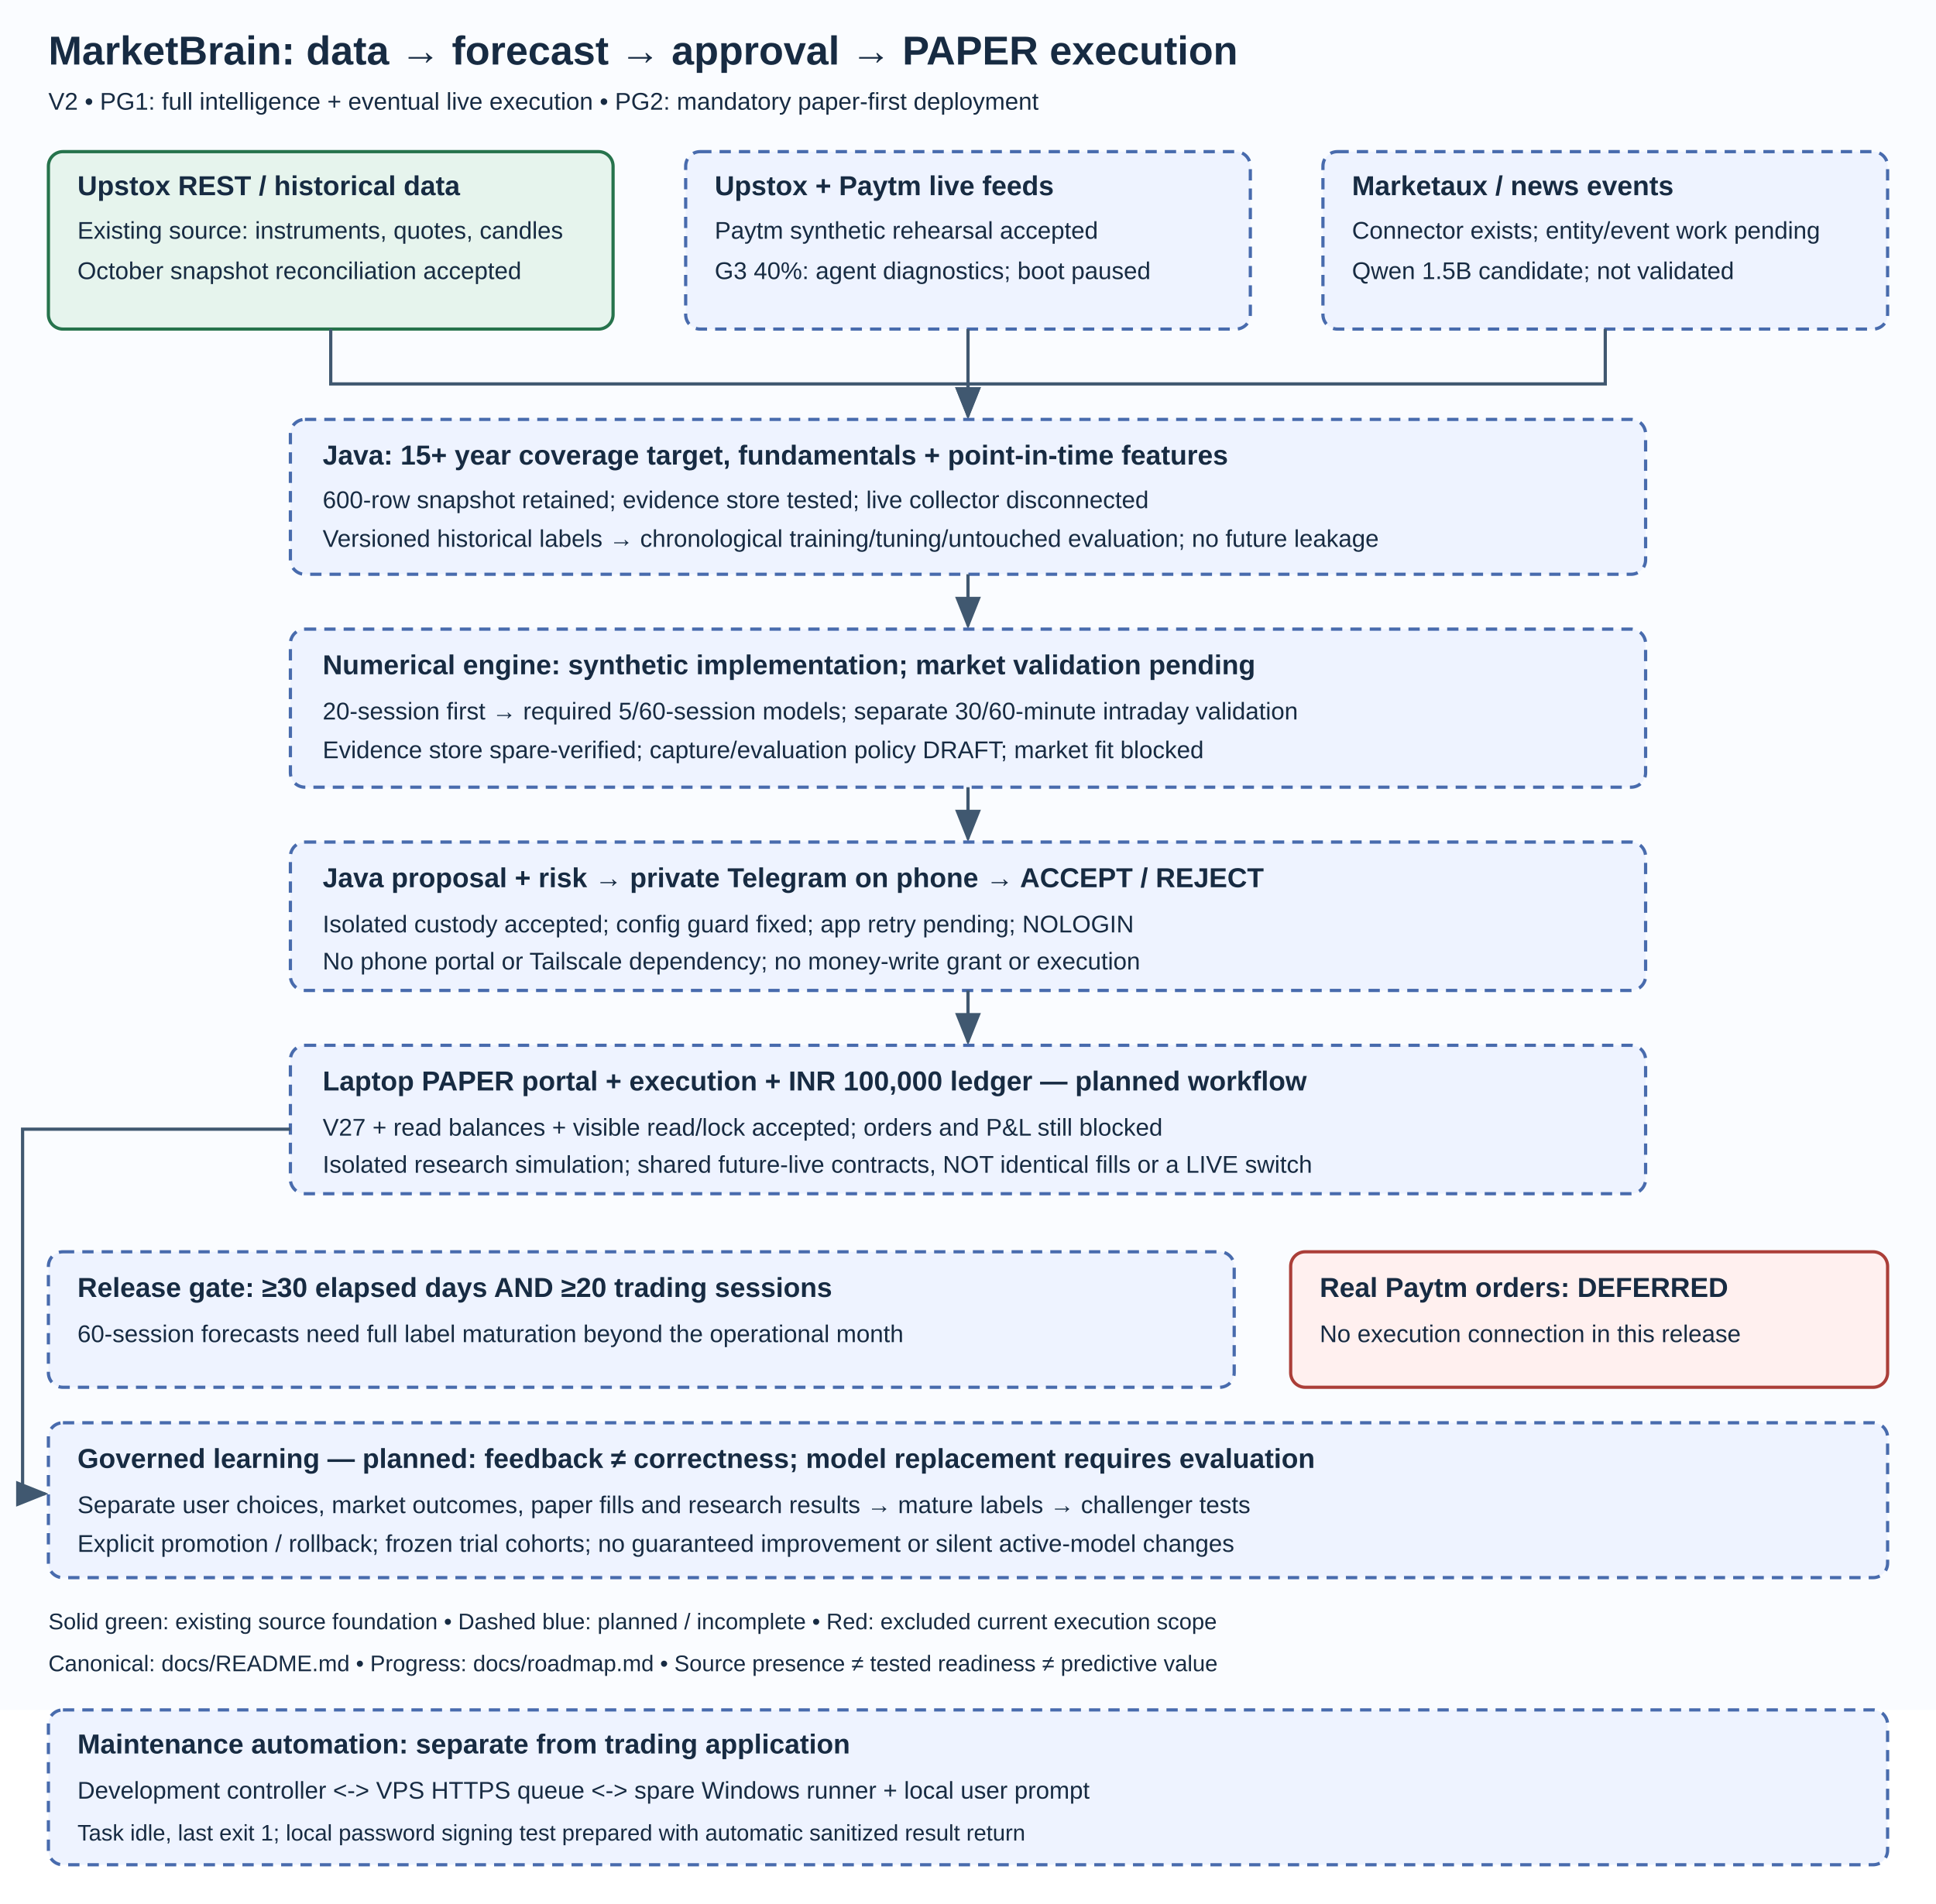
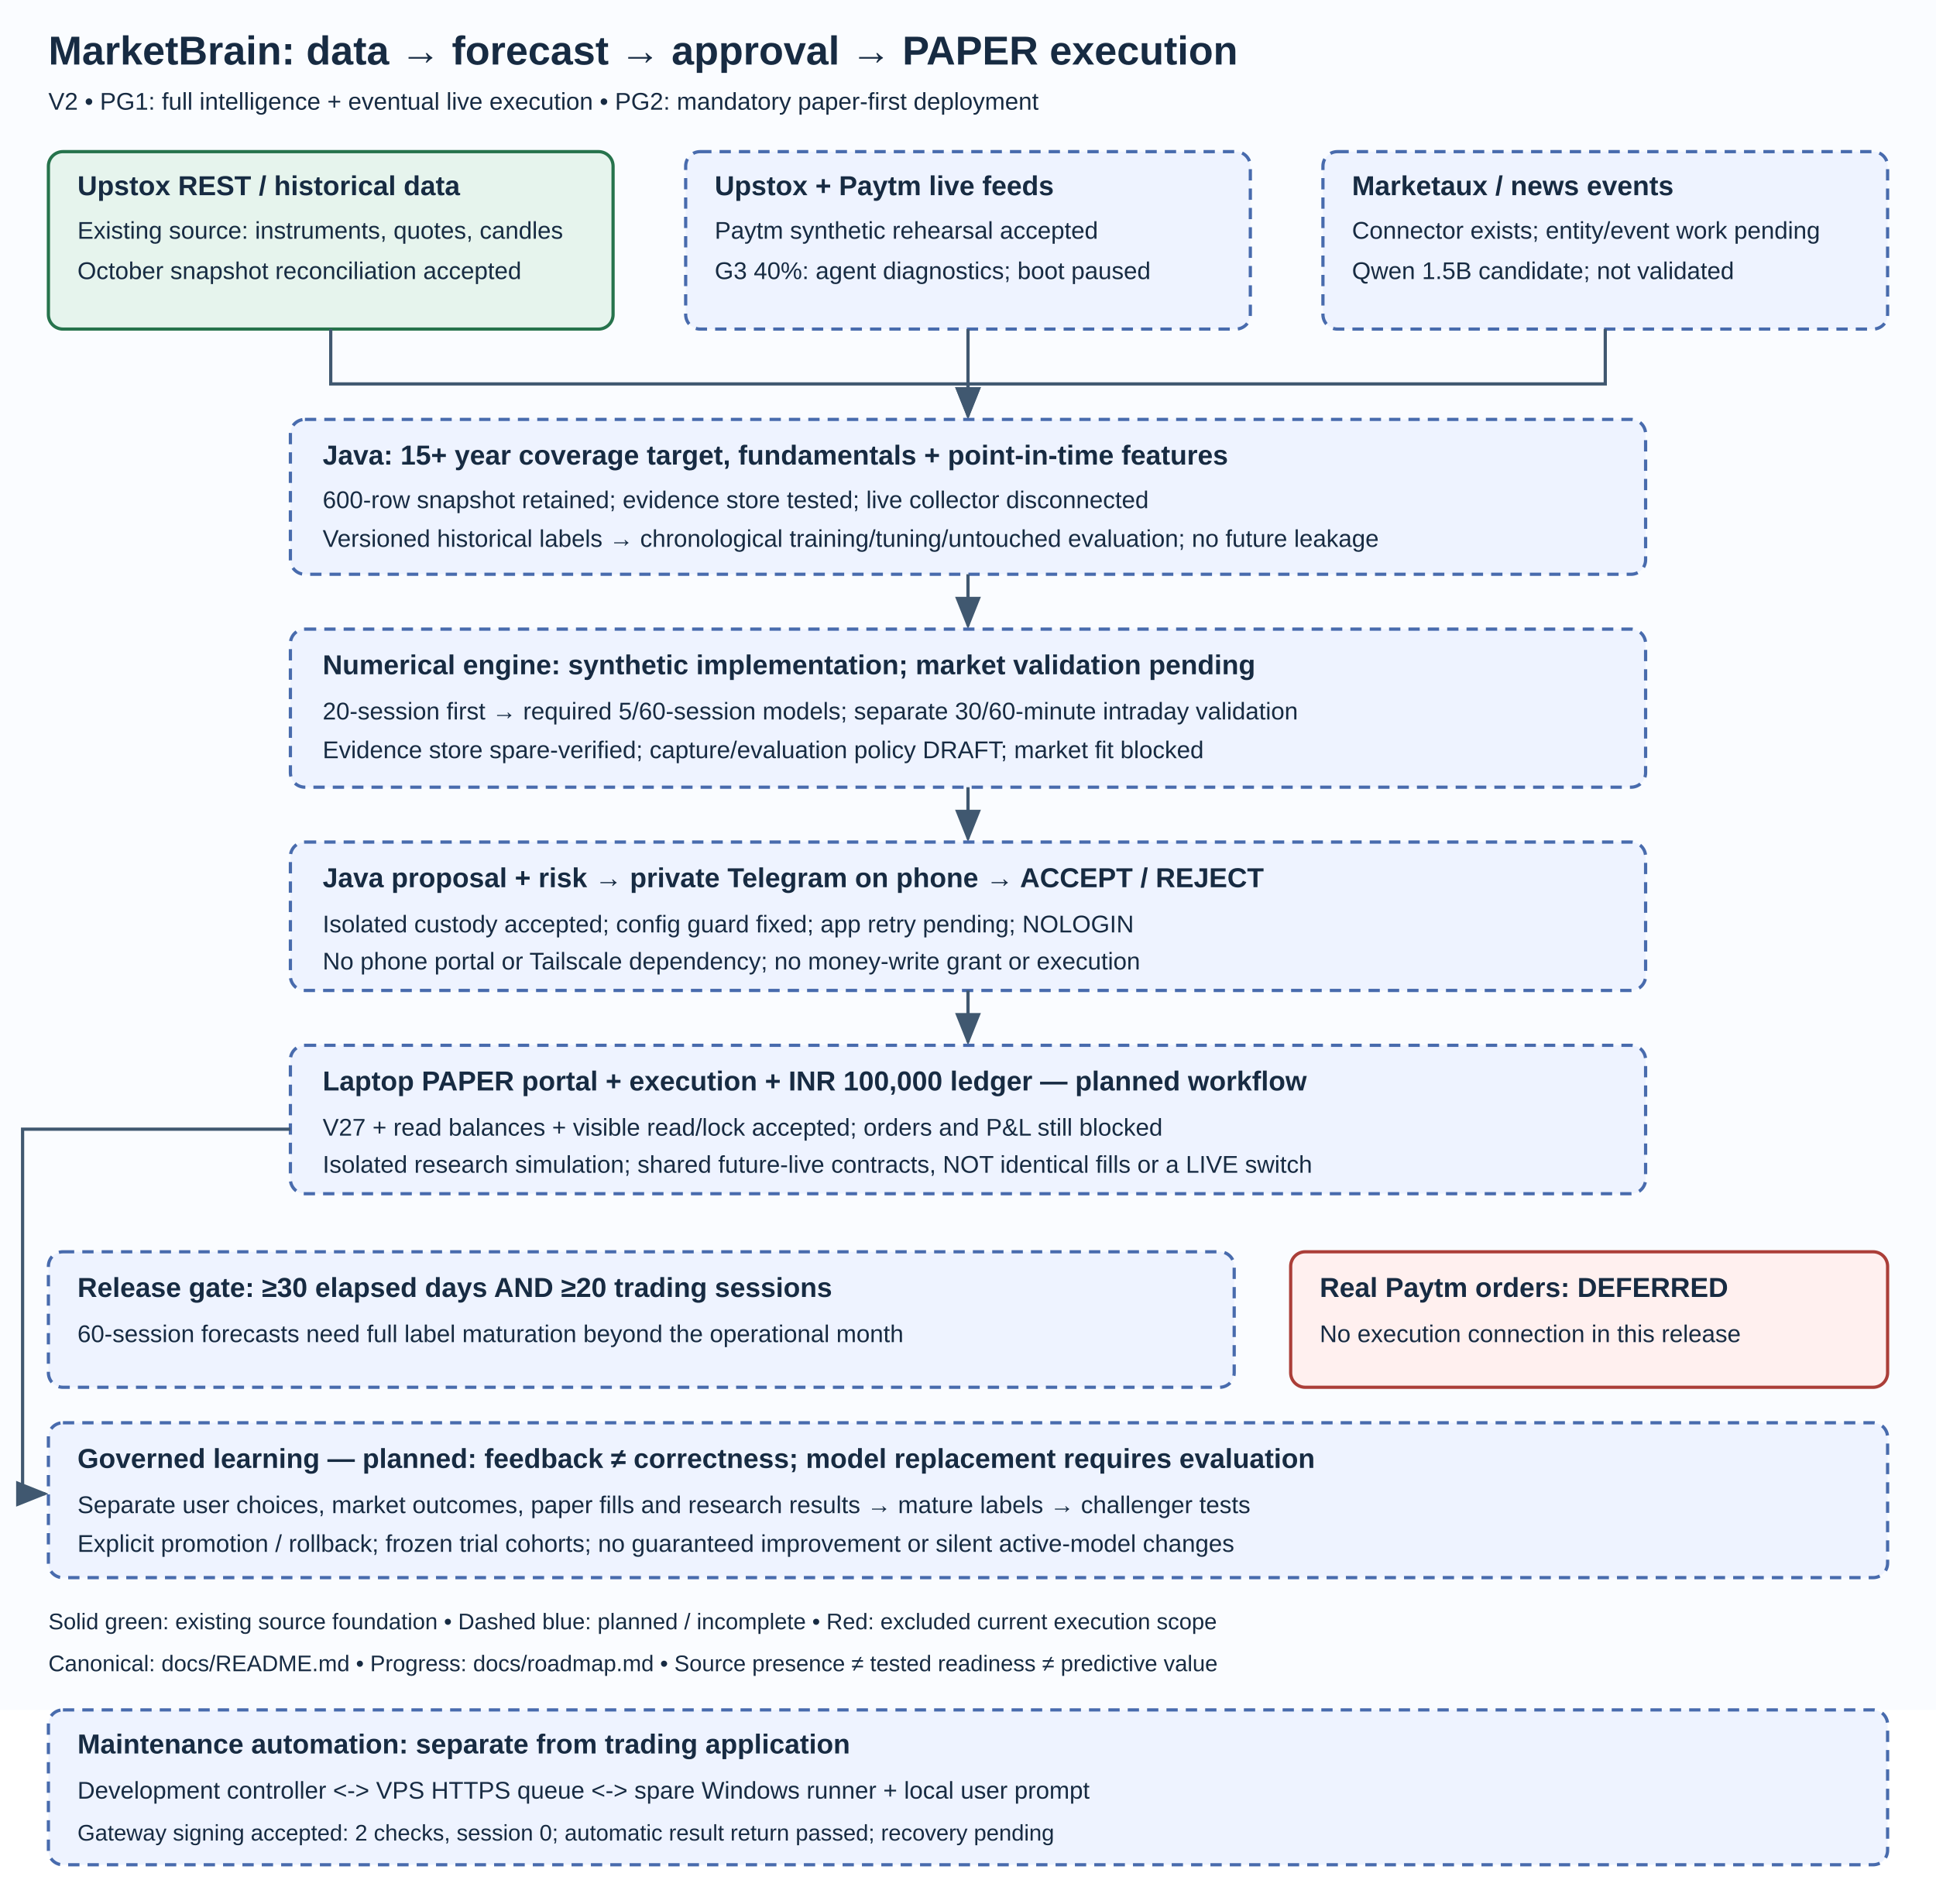
<svg xmlns="http://www.w3.org/2000/svg" width="1200" height="1180" viewBox="0 0 1200 1180" role="img" aria-labelledby="title desc">
  <defs>
    <marker id="arrow" markerWidth="10" markerHeight="8" refX="9" refY="4" orient="auto">
      <path d="M0,0 L10,4 L0,8 Z" fill="#405870" />
    </marker>
    <style>
      text { font-family: Arial, sans-serif; fill: #172b42; }
      .heading { font-size: 25px; font-weight: bold; }
      .label { font-size: 17px; font-weight: bold; }
      .body { font-size: 15px; }
      .small { font-size: 14px; }
      .existing { fill: #e6f4ed; stroke: #26734c; stroke-width: 2; }
      .planned { fill: #eef3ff; stroke: #486bad; stroke-width: 2; stroke-dasharray: 7 5; }
      .blocked { fill: #fff0ef; stroke: #ab3e38; stroke-width: 2; }
      .line { fill: none; stroke: #405870; stroke-width: 2; marker-end: url(#arrow); }
    </style>
  </defs>
  <rect width="1200" height="1060" fill="#fafcff" />
  <text x="30" y="40" class="heading">MarketBrain: data → forecast → approval → PAPER execution</text>
  <text x="30" y="68" class="body">V2 • PG1: full intelligence + eventual live execution • PG2: mandatory paper-first deployment</text>
  <rect x="30" y="94" width="350" height="110" rx="9" class="existing" />
  <text x="48" y="121" class="label">Upstox REST / historical data</text>
  <text x="48" y="148" class="body">Existing source: instruments, quotes, candles</text>
  <text x="48" y="173" class="body">October snapshot reconciliation accepted</text>
  <rect x="425" y="94" width="350" height="110" rx="9" class="planned" />
  <text x="443" y="121" class="label">Upstox + Paytm live feeds</text>
  <text x="443" y="148" class="body">Paytm synthetic rehearsal accepted</text>
  <text x="443" y="173" class="body">G3 40%: agent diagnostics; boot paused</text>
  <rect x="820" y="94" width="350" height="110" rx="9" class="planned" />
  <text x="838" y="121" class="label">Marketaux / news events</text>
  <text x="838" y="148" class="body">Connector exists; entity/event work pending</text>
  <text x="838" y="173" class="body">Qwen 1.5B candidate; not validated</text>
  <path d="M205 204 V238 H600 V258" class="line" />
  <path d="M600 204 V258" class="line" />
  <path d="M995 204 V238 H600" fill="none" stroke="#405870" stroke-width="2" />
  <rect x="180" y="260" width="840" height="96" rx="9" class="planned" />
  <text x="200" y="288" class="label">Java: 15+ year coverage target, fundamentals + point-in-time features</text>
  <text x="200" y="315" class="body">600-row snapshot retained; evidence store tested; live collector disconnected</text>
  <text x="200" y="339" class="body">Versioned historical labels → chronological training/tuning/untouched evaluation; no future leakage</text>
  <path d="M600 356 V388" class="line" />
  <rect x="180" y="390" width="840" height="98" rx="9" class="planned" />
  <text x="200" y="418" class="label">Numerical engine: synthetic implementation; market validation pending</text>
  <text x="200" y="446" class="body">20-session first → required 5/60-session models; separate 30/60-minute intraday validation</text>
  <text x="200" y="470" class="body">Evidence store spare-verified; capture/evaluation policy DRAFT; market fit blocked</text>
  <path d="M600 488 V520" class="line" />
  <rect x="180" y="522" width="840" height="92" rx="9" class="planned" />
  <text x="200" y="550" class="label">Java proposal + risk → private Telegram on phone → ACCEPT / REJECT</text>
  <text x="200" y="578" class="body">Isolated custody accepted; config guard fixed; app retry pending; NOLOGIN</text>
  <text x="200" y="601" class="body">No phone portal or Tailscale dependency; no money-write grant or execution</text>
  <path d="M600 614 V646" class="line" />
  <rect x="180" y="648" width="840" height="92" rx="9" class="planned" />
  <text x="200" y="676" class="label">Laptop PAPER portal + execution + INR 100,000 ledger — planned workflow</text>
  <text x="200" y="704" class="body">V27 + read balances + visible read/lock accepted; orders and P&amp;L still blocked</text>
  <text x="200" y="727" class="body">Isolated research simulation; shared future-live contracts, NOT identical fills or a LIVE switch</text>
  <rect x="30" y="776" width="735" height="84" rx="9" class="planned" />
  <text x="48" y="804" class="label">Release gate: ≥30 elapsed days AND ≥20 trading sessions</text>
  <text x="48" y="832" class="body">60-session forecasts need full label maturation beyond the operational month</text>
  <rect x="800" y="776" width="370" height="84" rx="9" class="blocked" />
  <text x="818" y="804" class="label">Real Paytm orders: DEFERRED</text>
  <text x="818" y="832" class="body">No execution connection in this release</text>
  <path d="M180 700 H14 V926 H28" class="line" />
  <rect x="30" y="882" width="1140" height="96" rx="9" class="planned" />
  <text x="48" y="910" class="label">Governed learning — planned: feedback ≠ correctness; model replacement requires evaluation</text>
  <text x="48" y="938" class="body">Separate user choices, market outcomes, paper fills and research results → mature labels → challenger tests</text>
  <text x="48" y="962" class="body">Explicit promotion / rollback; frozen trial cohorts; no guaranteed improvement or silent active-model changes</text>
  <text x="30" y="1010" class="small">Solid green: existing source foundation • Dashed blue: planned / incomplete • Red: excluded current execution scope</text>
  <text x="30" y="1036" class="small">Canonical: docs/README.md • Progress: docs/roadmap.md • Source presence ≠ tested readiness ≠ predictive value</text>
  <rect x="30" y="1060" width="1140" height="96" rx="9" class="planned" />
  <text x="48" y="1087" class="label">Maintenance automation: separate from trading application</text>
  <text x="48" y="1115" class="body">Development controller &lt;-&gt; VPS HTTPS queue &lt;-&gt; spare Windows runner + local user prompt</text>
-   <text x="48" y="1141" class="small">Task idle, last exit 1; local password signing test prepared with automatic sanitized result return</text>
+   <text x="48" y="1141" class="small">Gateway signing accepted: 2 checks, session 0; automatic result return passed; recovery pending</text>
</svg>
